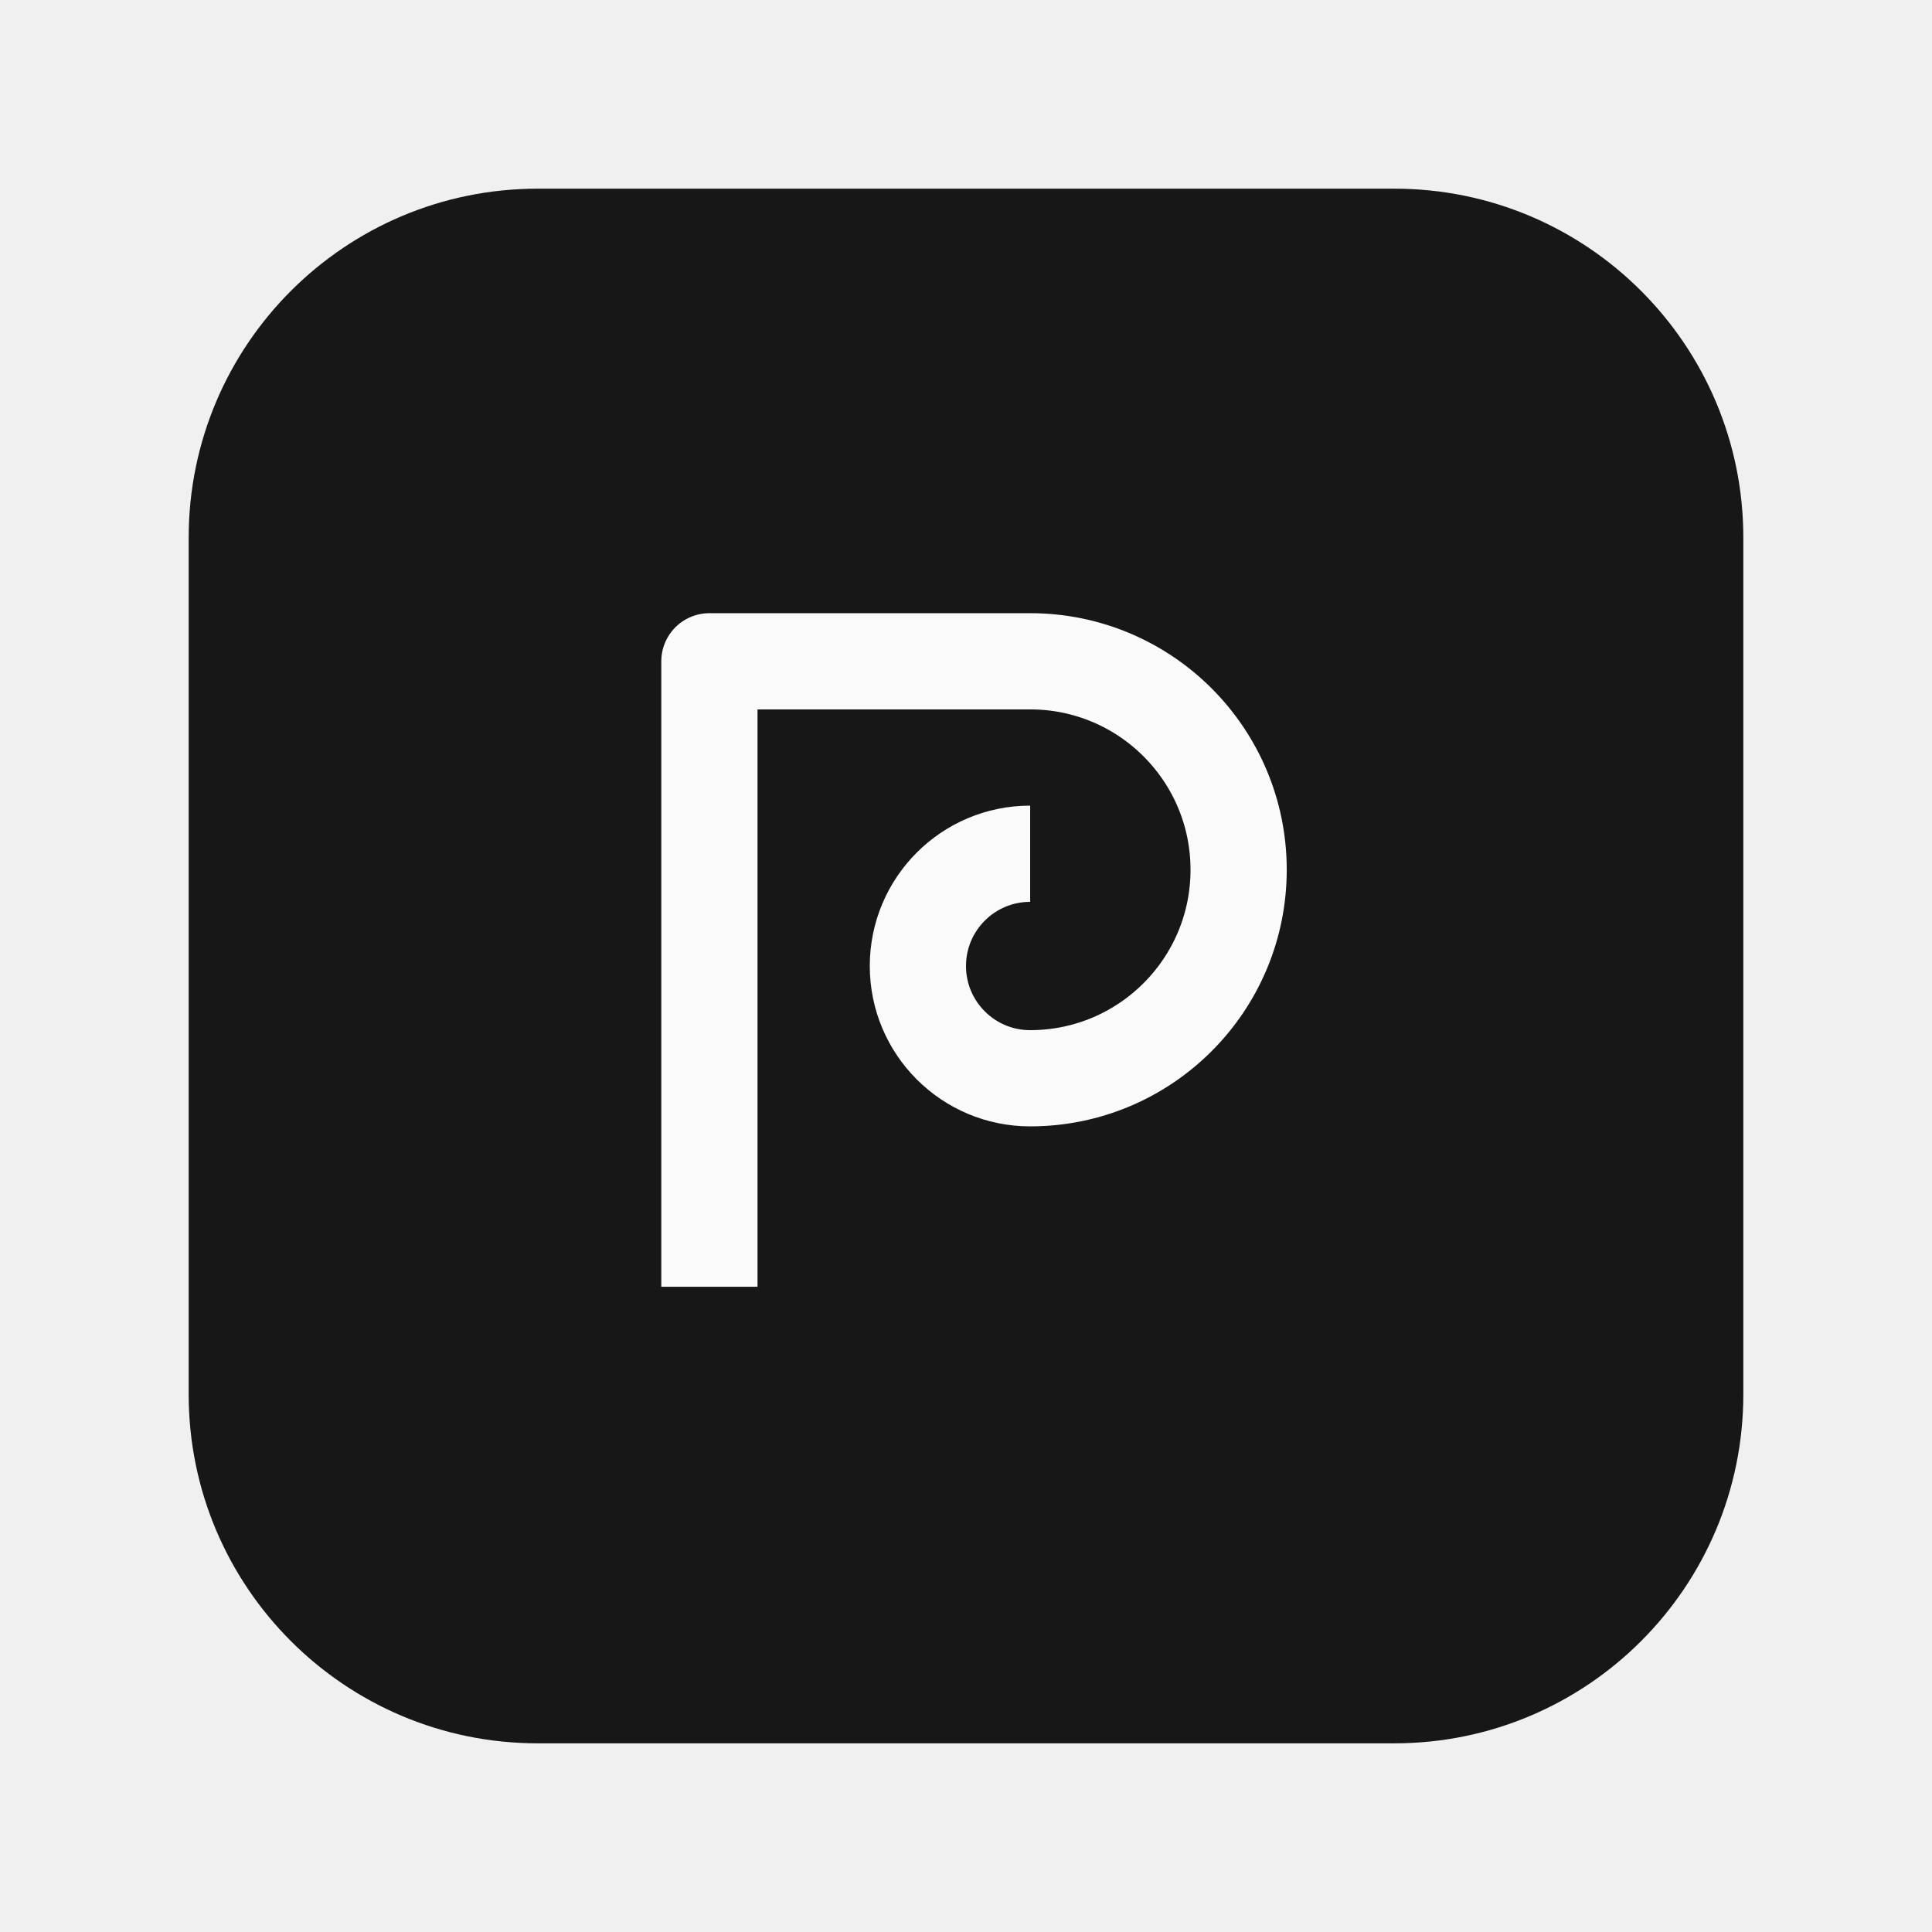
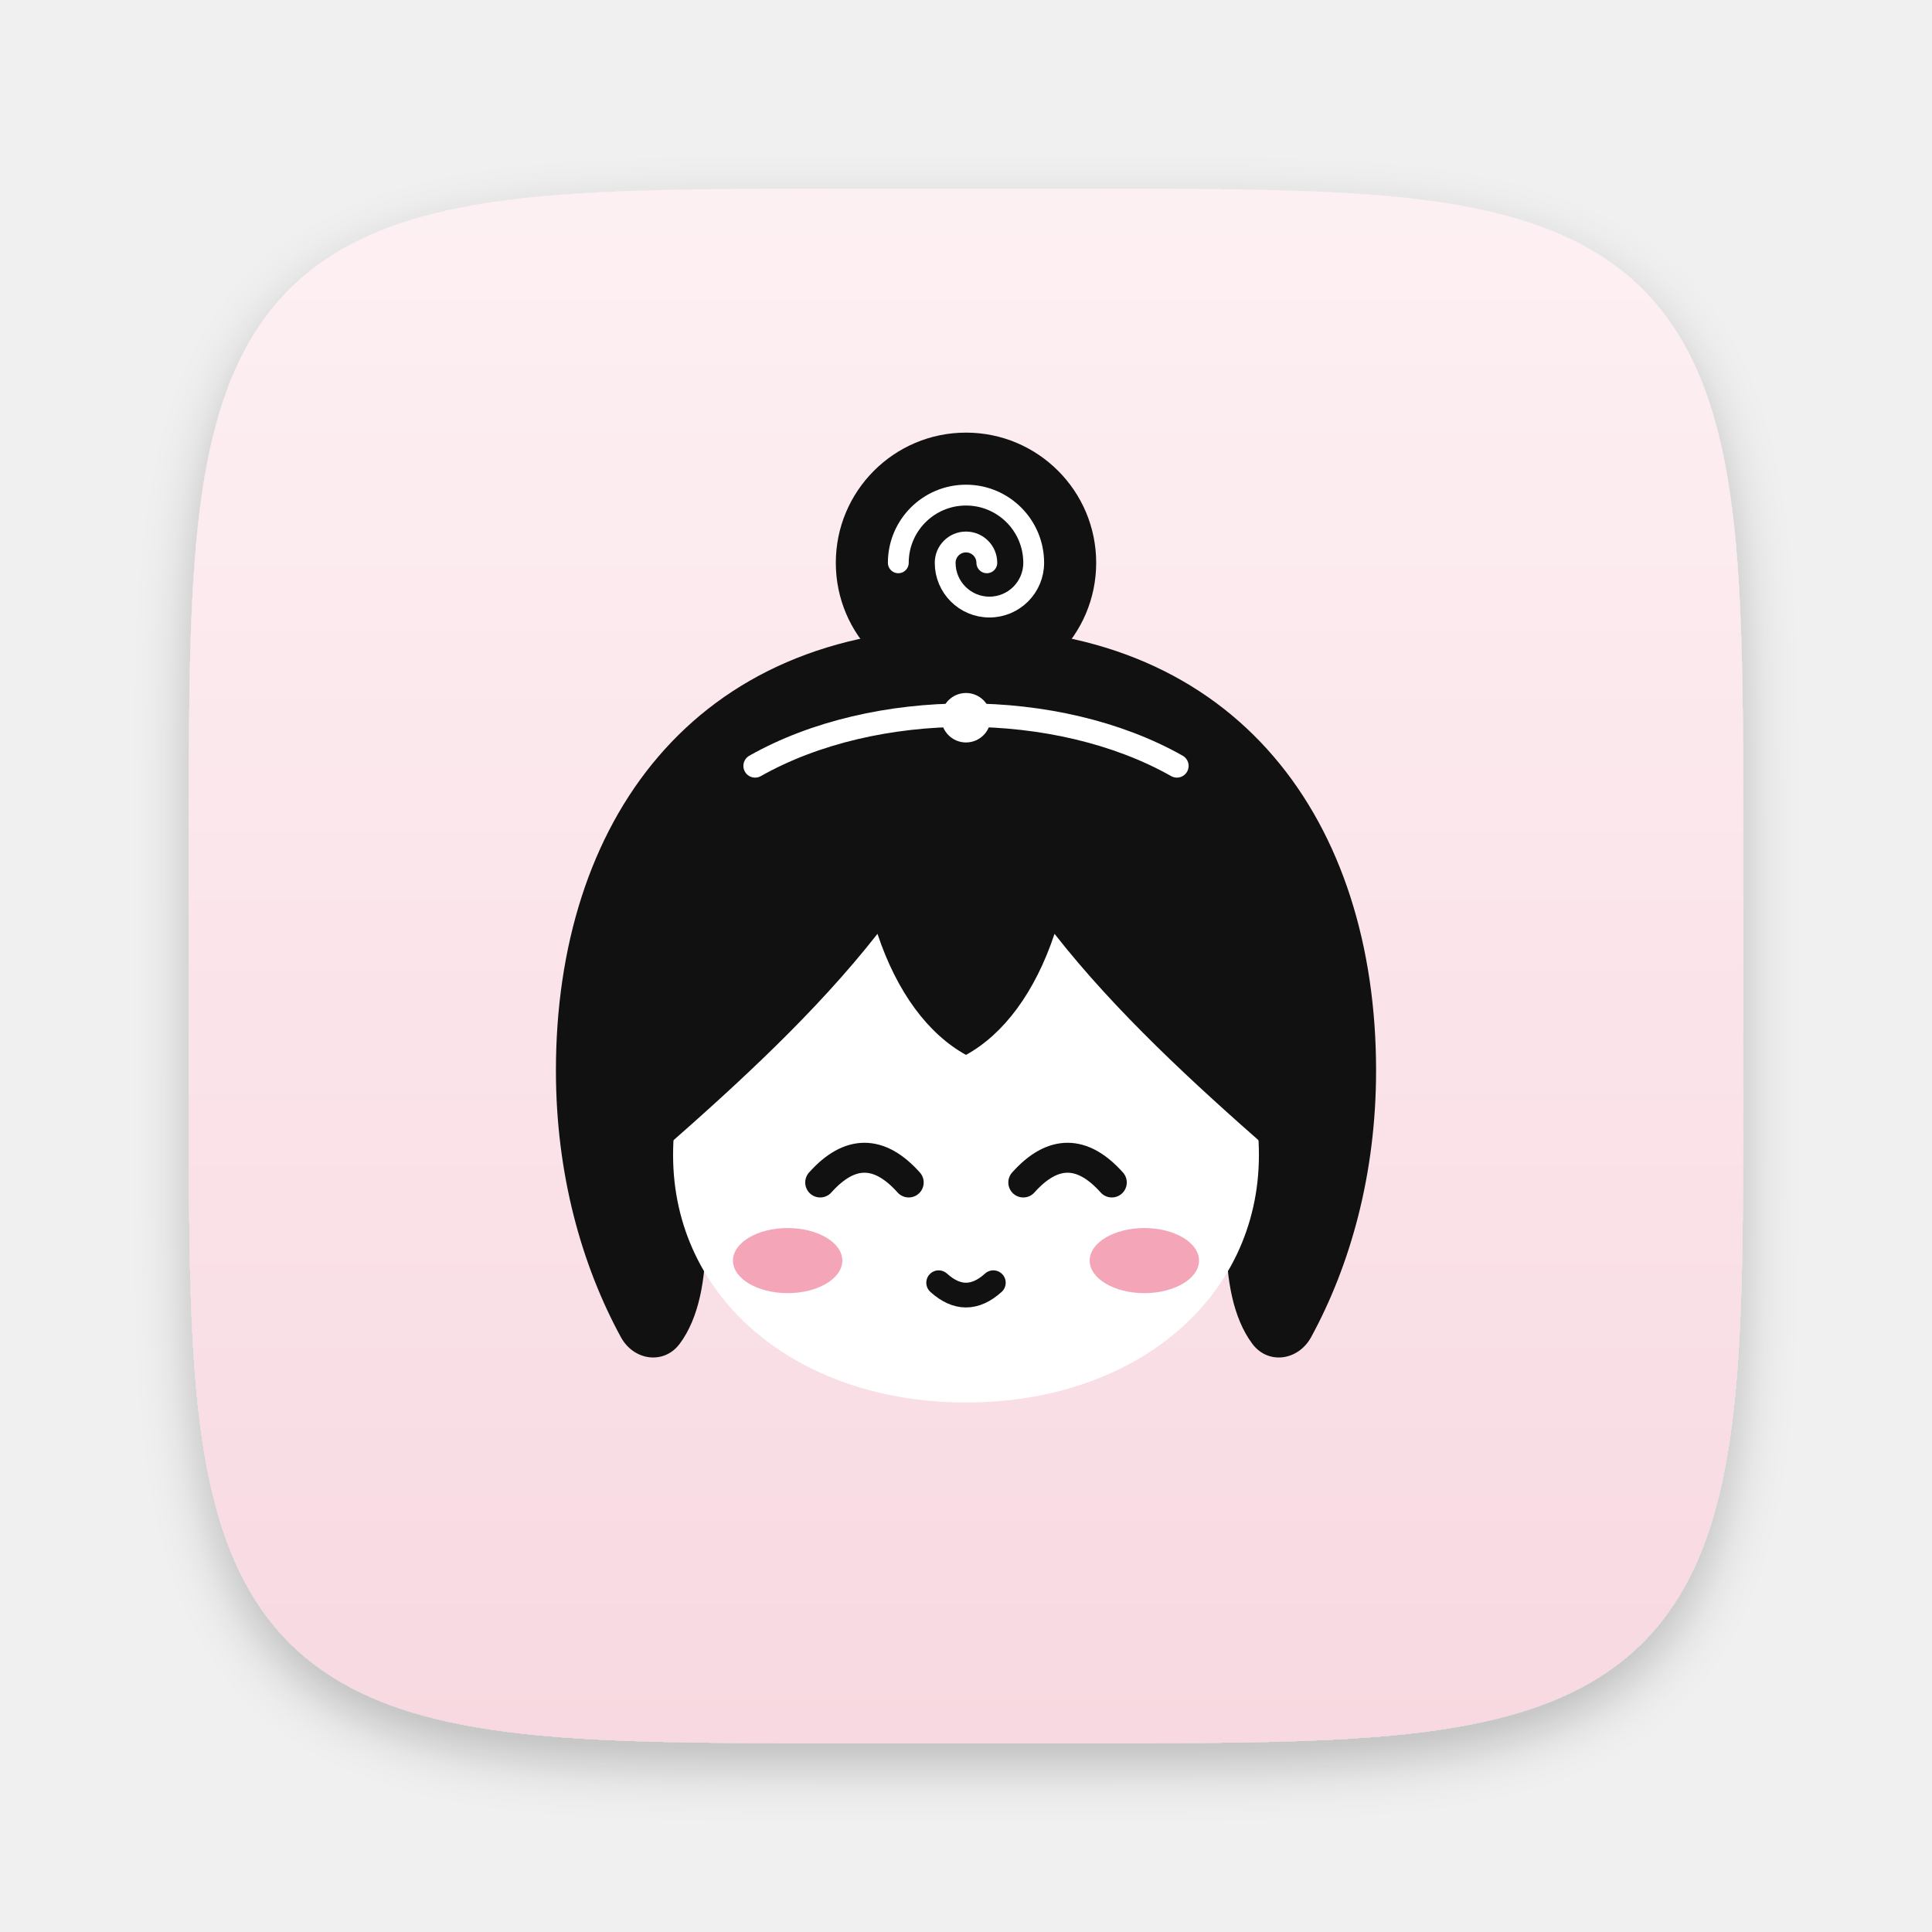
- <svg xmlns="http://www.w3.org/2000/svg" viewBox="0 0 1024 1024" role="img" aria-labelledby="t d">
-   <rect x="100" y="100" width="824" height="824" rx="185" fill="#171717" />
-   <g transform="translate(240 240) scale(8.5)">
-     <path d="M16 52V13h20a13 13 0 0 1 0 26a7 7 0 0 1 0-14" fill="none" stroke="#fafafa" stroke-width="6" stroke-linejoin="round" />
+ <svg xmlns="http://www.w3.org/2000/svg" viewBox="0 0 1024 1024" width="1024" height="1024" role="img">
+   <defs>
+     <linearGradient id="tile" x1="0" y1="0" x2="0" y2="1">
+       <stop offset="0" stop-color="#FDF0F3" />
+       <stop offset="1" stop-color="#F8D9E1" />
+     </linearGradient>
+     <filter id="shadow" x="-20%" y="-20%" width="140%" height="140%">
+       <feDropShadow dx="0" dy="12" stdDeviation="14" flood-color="#000" flood-opacity="0.22" />
+     </filter>
+   </defs>
+   <path d="M924 512L923.95 605.51L923.8 635.37L923.55 657.07L923.21 674.71L922.76 689.84L922.21 703.21L921.56 715.26L920.81 726.28L919.97 736.47L919.02 745.95L917.96 754.84L916.81 763.2L915.55 771.12L914.19 778.62L912.73 785.76L911.16 792.56L909.48 799.07L907.7 805.29L905.81 811.25L903.8 816.97L901.69 822.46L899.47 827.73L897.13 832.8L894.68 837.68L892.11 842.38L889.42 846.89L886.61 851.24L883.68 855.43L880.62 859.46L877.44 863.34L874.12 867.08L870.67 870.67L867.08 874.12L863.34 877.44L859.46 880.62L855.43 883.68L851.24 886.61L846.89 889.42L842.38 892.11L837.68 894.68L832.8 897.13L827.73 899.47L822.46 901.69L816.97 903.8L811.25 905.81L805.29 907.7L799.07 909.48L792.56 911.16L785.76 912.73L778.62 914.19L771.12 915.55L763.2 916.81L754.84 917.96L745.95 919.02L736.47 919.97L726.28 920.81L715.26 921.56L703.21 922.21L689.84 922.76L674.71 923.21L657.07 923.55L635.37 923.8L605.51 923.95L512 924L418.49 923.95L388.63 923.8L366.93 923.55L349.29 923.21L334.16 922.76L320.79 922.21L308.74 921.56L297.72 920.81L287.53 919.97L278.05 919.02L269.16 917.96L260.8 916.81L252.88 915.55L245.38 914.19L238.24 912.73L231.44 911.16L224.93 909.48L218.71 907.7L212.75 905.81L207.03 903.8L201.54 901.69L196.27 899.47L191.2 897.13L186.32 894.68L181.62 892.11L177.11 889.42L172.76 886.61L168.57 883.68L164.54 880.62L160.66 877.44L156.92 874.12L153.33 870.67L149.88 867.08L146.56 863.34L143.38 859.46L140.32 855.43L137.39 851.24L134.58 846.89L131.89 842.38L129.32 837.68L126.87 832.8L124.53 827.73L122.31 822.46L120.2 816.97L118.19 811.25L116.3 805.29L114.52 799.07L112.84 792.56L111.27 785.76L109.81 778.62L108.45 771.12L107.19 763.2L106.04 754.84L104.98 745.95L104.03 736.47L103.19 726.28L102.44 715.26L101.79 703.21L101.24 689.84L100.79 674.71L100.45 657.07L100.2 635.37L100.05 605.51L100 512L100.05 418.49L100.2 388.63L100.45 366.93L100.79 349.29L101.24 334.16L101.79 320.79L102.44 308.74L103.19 297.72L104.03 287.53L104.98 278.05L106.04 269.16L107.19 260.8L108.45 252.88L109.81 245.38L111.27 238.24L112.84 231.44L114.52 224.93L116.3 218.71L118.19 212.75L120.2 207.03L122.31 201.54L124.53 196.27L126.87 191.2L129.32 186.32L131.89 181.62L134.58 177.11L137.39 172.76L140.32 168.57L143.38 164.54L146.56 160.66L149.88 156.92L153.33 153.33L156.92 149.88L160.66 146.56L164.54 143.38L168.57 140.32L172.76 137.39L177.11 134.58L181.62 131.89L186.32 129.32L191.2 126.87L196.27 124.53L201.54 122.31L207.03 120.2L212.75 118.19L218.71 116.3L224.93 114.52L231.44 112.84L238.24 111.27L245.38 109.81L252.88 108.45L260.8 107.19L269.16 106.04L278.05 104.98L287.53 104.03L297.72 103.19L308.74 102.44L320.79 101.79L334.16 101.24L349.29 100.79L366.93 100.45L388.63 100.2L418.49 100.05L512 100L605.51 100.05L635.37 100.2L657.07 100.45L674.71 100.79L689.84 101.24L703.21 101.79L715.26 102.44L726.28 103.19L736.47 104.03L745.95 104.98L754.84 106.04L763.2 107.19L771.12 108.45L778.62 109.81L785.76 111.27L792.56 112.84L799.07 114.52L805.29 116.3L811.25 118.19L816.97 120.2L822.46 122.31L827.73 124.53L832.8 126.87L837.68 129.32L842.38 131.89L846.89 134.58L851.24 137.39L855.43 140.32L859.46 143.38L863.34 146.56L867.08 149.88L870.67 153.33L874.12 156.92L877.44 160.66L880.62 164.54L883.68 168.57L886.61 172.76L889.42 177.11L892.11 181.62L894.68 186.32L897.13 191.2L899.47 196.27L901.69 201.54L903.8 207.03L905.81 212.75L907.7 218.71L909.48 224.93L911.16 231.44L912.73 238.24L914.19 245.38L915.55 252.88L916.81 260.8L917.96 269.16L919.02 278.05L919.97 287.53L920.81 297.72L921.56 308.74L922.21 320.79L922.76 334.16L923.21 349.29L923.55 366.93L923.8 388.63L923.95 418.49Z" fill="url(#tile)" filter="url(#shadow)" />
+   <g transform="translate(167 181) scale(6.9)">
+     <circle cx="50" cy="17" r="10" fill="#111111" />
+     <path d="M50 22C29 22 18.5 37 18.5 56C18.5 64 20.5 71 23.5 76.5C24.5 78.3 26.8 78.6 28 77C29.5 75 30 72 30 69L70 69C70 72 70.5 75 72 77C73.2 78.6 75.5 78.3 76.5 76.5C79.5 71 81.5 64 81.5 56C81.5 37 71 22 50 22Z" fill="#111111" />
+     <path d="M50 42C35 42 27.5 52 27.5 62.5C27.5 73.5 37 81.5 50 81.5C63 81.5 72.5 73.5 72.5 62.5C72.5 52 65 42 50 42Z" fill="#ffffff" />
+     <path d="M26.8 62C26.8 46.5 37 35.5 50 35.5C63 35.5 73.2 46.5 73.2 62C67.5 57 61.5 51.5 56.8 45.5C55.3 50 52.9 53.2 50 54.8C47.1 53.2 44.7 50 43.2 45.5C38.5 51.5 32.5 57 26.8 62Z" fill="#111111" />
+     <path d="M51.6 17a1.6 1.6 0 1 0-3.2 0a3.4 3.4 0 1 0 6.8 0a5.2 5.2 0 1 0-10.4 0" fill="none" stroke="#ffffff" stroke-width="1.6" stroke-linecap="round" />
+     <path d="M33.8 32.6C43 27.4 57 27.4 66.2 32.6" fill="none" stroke="#ffffff" stroke-width="1.8" stroke-linecap="round" />
+     <circle cx="50" cy="28.9" r="1.9" fill="#ffffff" />
+     <path d="M38.8 64.6q3.4-3.8 6.8 0M54.4 64.6q3.4-3.8 6.8 0" fill="none" stroke="#111111" stroke-width="2.3" stroke-linecap="round" />
+     <path d="M32.1 70.6a4.2 2.5 0 1 0 8.4 0a4.2 2.5 0 1 0 -8.4 0ZM59.5 70.6a4.2 2.5 0 1 0 8.4 0a4.2 2.5 0 1 0 -8.4 0Z" fill="#F4A6B8" />
+     <path d="M47.9 72.3q2.1 1.9 4.2 0" fill="none" stroke="#111111" stroke-width="1.9" stroke-linecap="round" />
  </g>
</svg>
